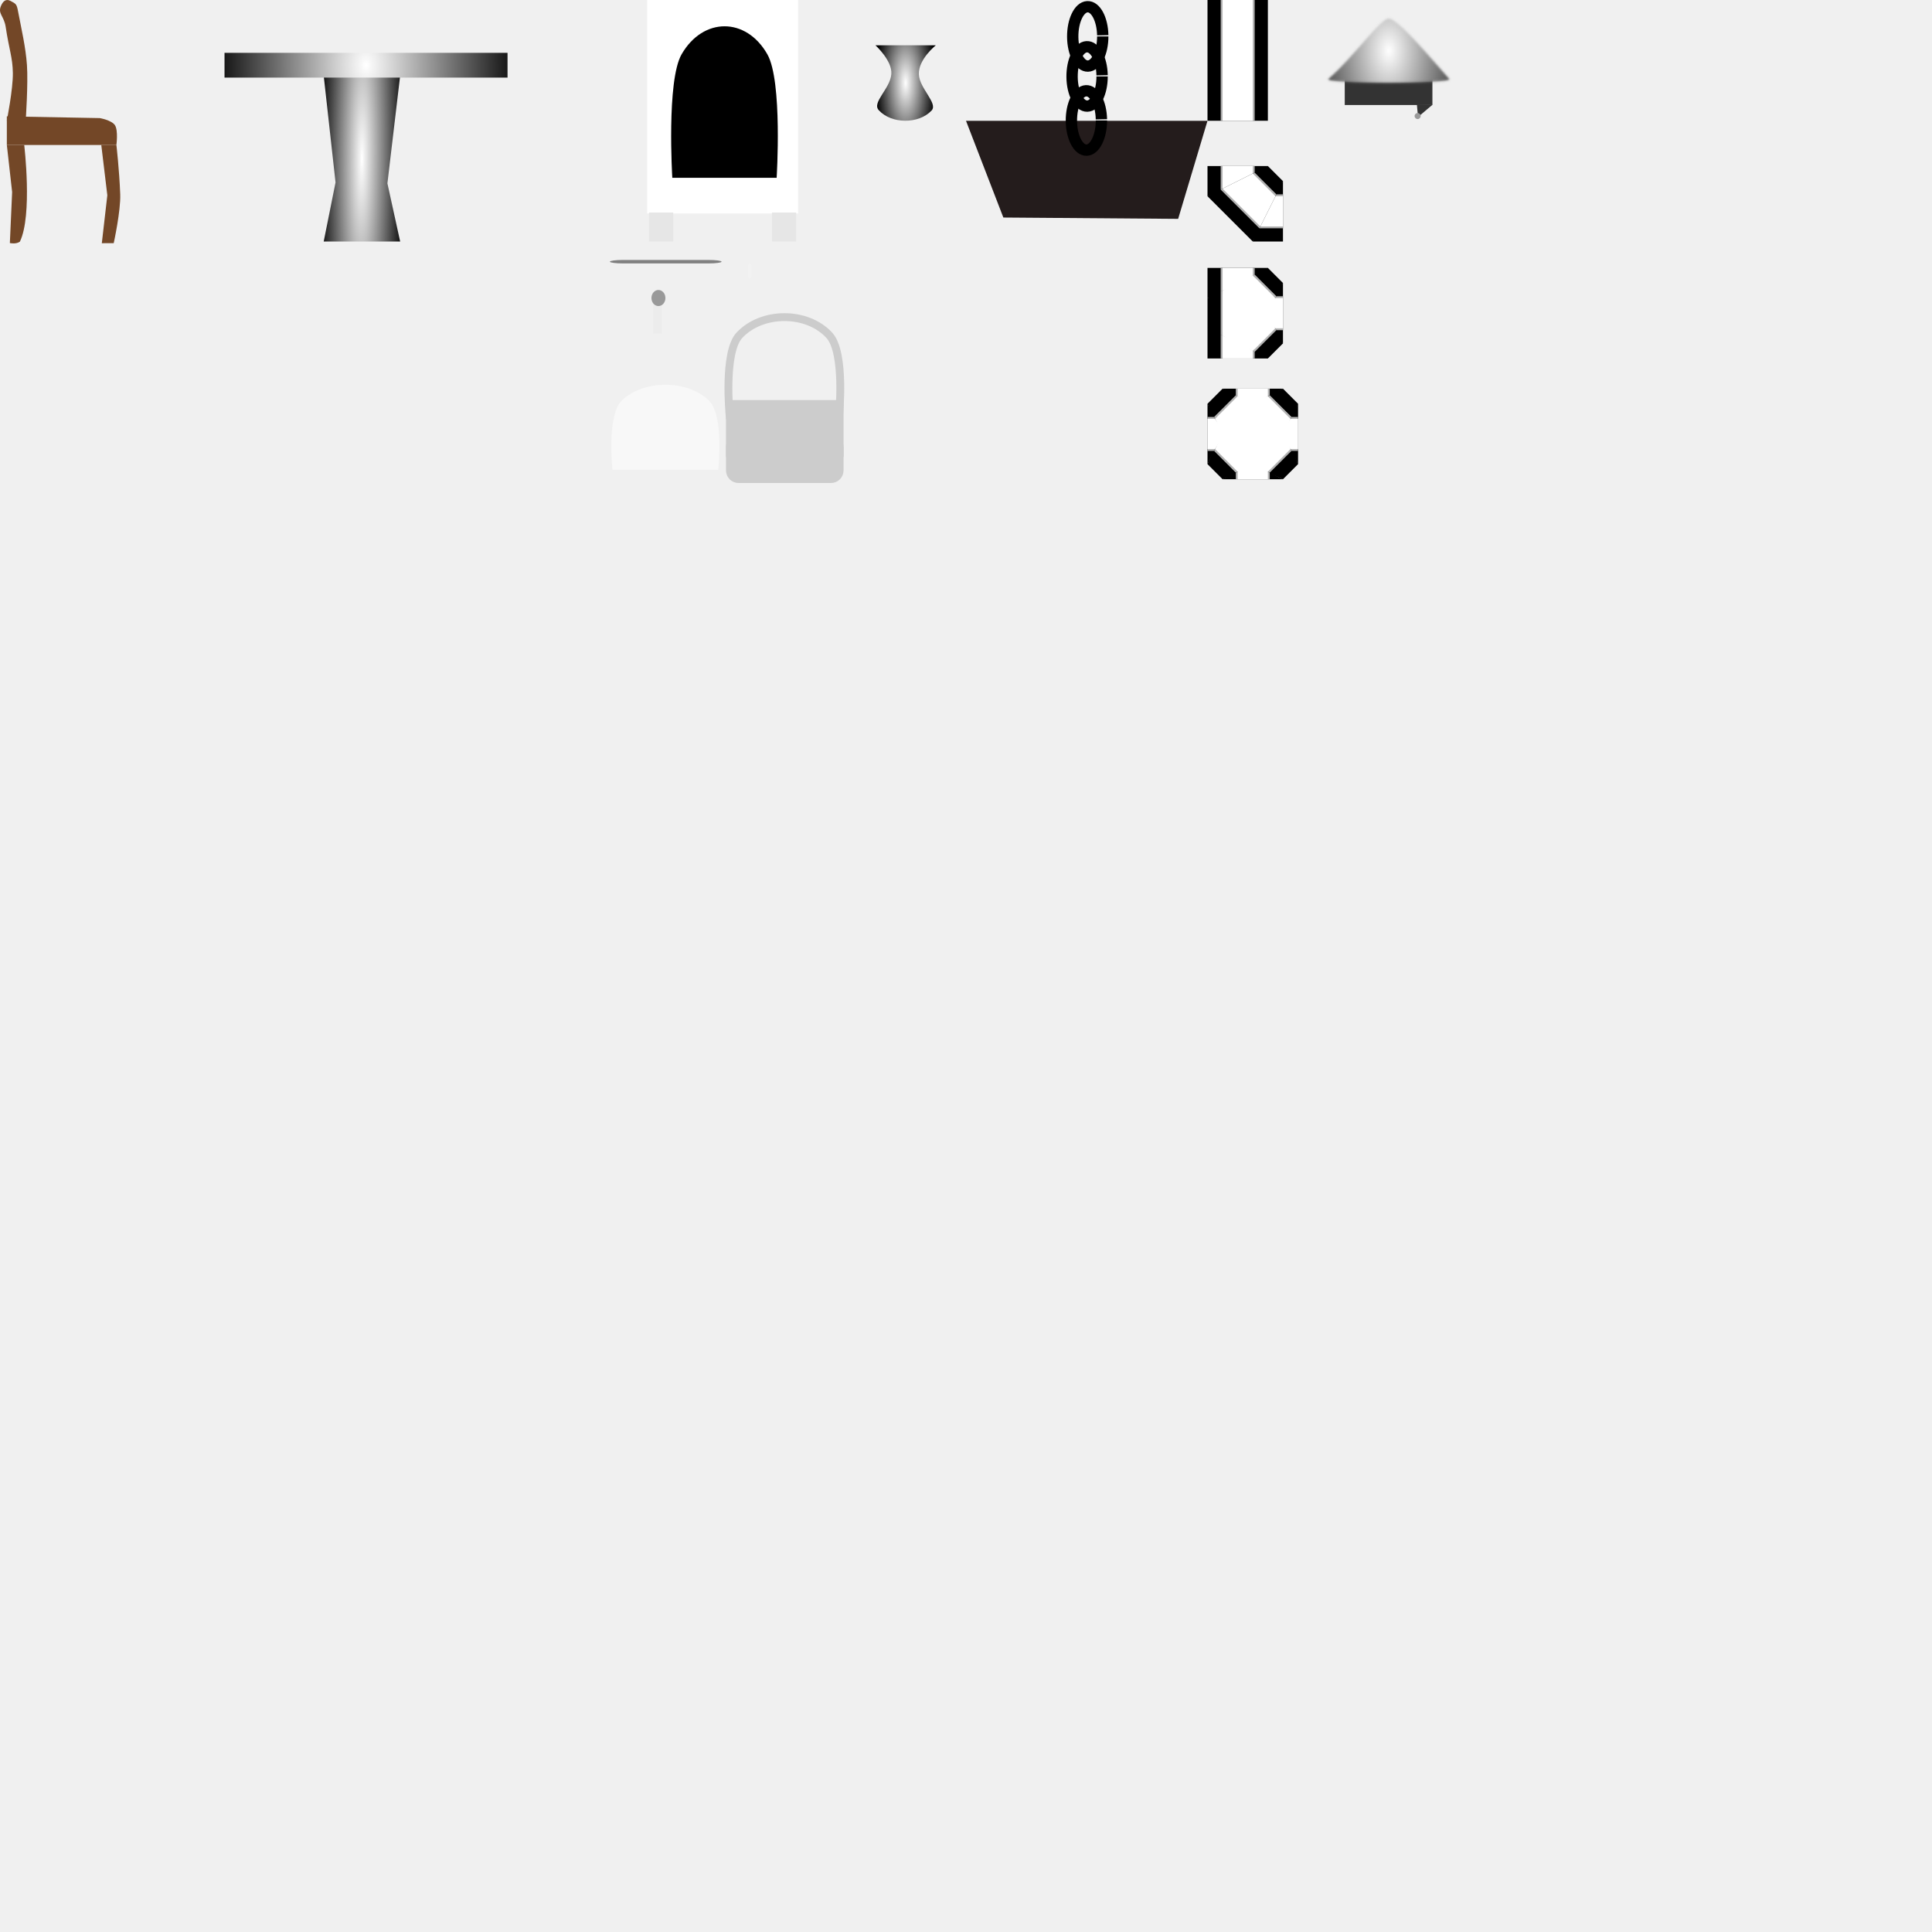
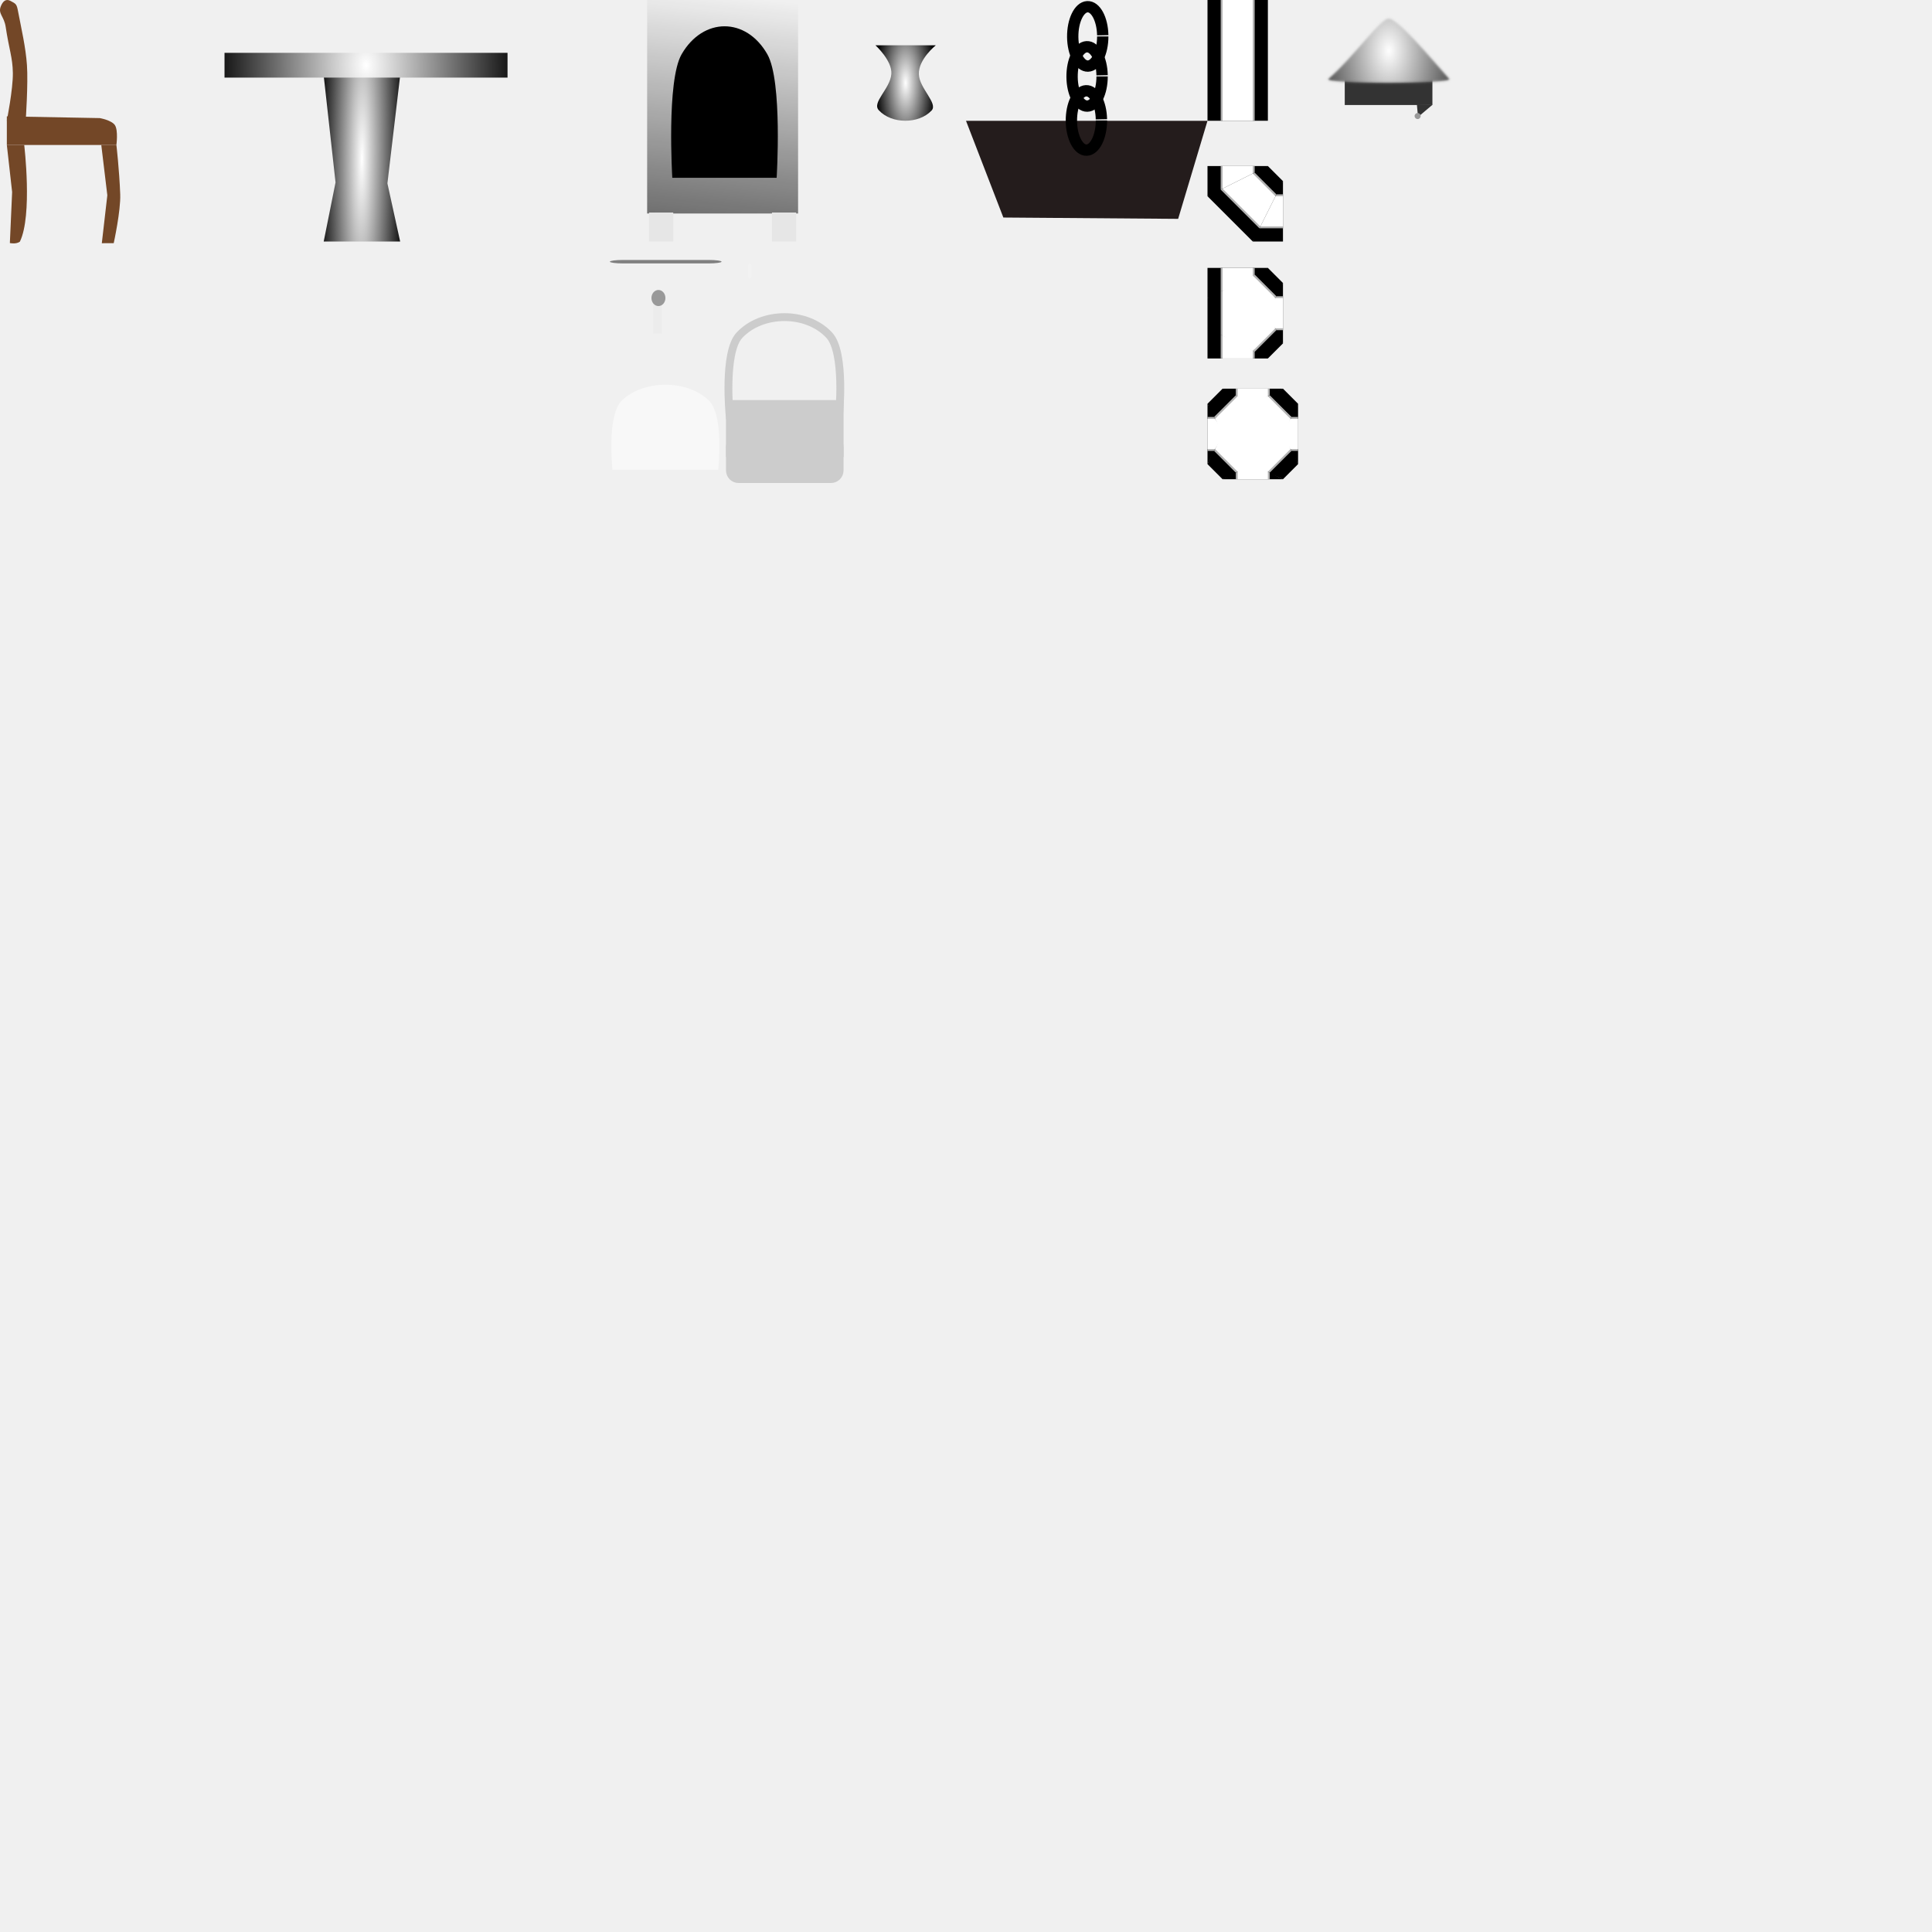
<svg xmlns="http://www.w3.org/2000/svg" xmlns:xlink="http://www.w3.org/1999/xlink" width="1024" height="1024" viewBox="0 0 1024 1024" id="svg2" version="1.1">
  <defs id="defs4">
+     <linearGradient id="linearGradient3445">
+       <stop style="stop-color:#000000;stop-opacity:1;" offset="0" id="stop3447" />
+       <stop style="stop-color:#000000;stop-opacity:0;" offset="1" id="stop3449" />
+     </linearGradient>
    <linearGradient id="linearGradient4480">
      <stop style="stop-color:#ffffff;stop-opacity:1" offset="0" id="stop4482" />
      <stop style="stop-color:#000000;stop-opacity:1" offset="1" id="stop4484" />
    </linearGradient>
    <linearGradient id="linearGradient4458">
      <stop style="stop-color:#ffffff;stop-opacity:1" offset="0" id="stop4460" />
      <stop style="stop-color:#000000;stop-opacity:1" offset="1" id="stop4462" />
    </linearGradient>
    <filter style="color-interpolation-filters:sRGB" id="filter4321">
      <feColorMatrix values="0.469 0.83 0.47 0.05 0 0.469 0.83 0.47 0.05 0 0.469 0.83 0.47 0.05 0 0 0 0 1 0 " id="feColorMatrix4323" result="fbSourceGraphic" />
      <feColorMatrix result="fbSourceGraphicAlpha" in="fbSourceGraphic" values="0 0 0 -1 0 0 0 0 -1 0 0 0 0 -1 0 0 0 0 1 0" id="feColorMatrix4325" />
      <feColorMatrix id="feColorMatrix4327" values="0.47 0.83 0.47 0.05 0 0.47 0.83 0.47 0.05 0 0.47 0.83 0.47 0.05 0 0 0 0 1 0 " in="fbSourceGraphic" />
    </filter>
    <radialGradient xlink:href="#linearGradient4171" id="radialGradient4179" cx="189.83" cy="84.423" fx="189.83" fy="84.423" r="20.257" gradientTransform="matrix(1.139558,0.01163471,-0.09401826,9.208573,-16.55496,-667.1984)" gradientUnits="userSpaceOnUse" />
    <linearGradient id="linearGradient4171">
      <stop style="stop-color:#ffffff;stop-opacity:1" offset="0" id="stop4173" />
      <stop style="stop-color:#000000;stop-opacity:1" offset="1" id="stop4175" />
    </linearGradient>
    <radialGradient xlink:href="#linearGradient4181" id="radialGradient4187" cx="194" cy="34.928" fx="194" fy="34.928" r="75" gradientTransform="matrix(0.999832,-0.01832939,0.02666669,1.454615,-0.898819,15.67825)" gradientUnits="userSpaceOnUse" />
    <linearGradient id="linearGradient4181">
      <stop style="stop-color:#ffffff;stop-opacity:1" offset="0" id="stop4183" />
      <stop style="stop-color:#1d1713;stop-opacity:1" offset="1" id="stop4185" />
    </linearGradient>
    <filter style="color-interpolation-filters:sRGB;" id="filter4217">
      <feColorMatrix values="0.21 0.72 0.072 0 0 0.21 0.72 0.072 0 0 0.21 0.72 0.072 0 0 0 0 0 1 0 " id="feColorMatrix4219" />
    </filter>
    <filter style="color-interpolation-filters:sRGB;" id="filter4221">
      <feColorMatrix values="0.21 0.72 0.072 0 0 0.21 0.72 0.072 0 0 0.21 0.72 0.072 0 0 0 0 0 1 0 " id="feColorMatrix4223" />
    </filter>
    <radialGradient xlink:href="#linearGradient4458" id="radialGradient4466" cx="736.084" cy="55.214" fx="736.084" fy="55.214" r="32.084" gradientTransform="matrix(1.573018,-5.7958e-7,9.2643693e-7,2.514411,-421.7896,-83.61567)" gradientUnits="userSpaceOnUse" />
    <filter style="color-interpolation-filters:sRGB" id="filter4476" x="-0.028" width="1.055" y="-0.052" height="1.104">
      <feGaussianBlur stdDeviation="0.737" id="feGaussianBlur4478" />
    </filter>
    <radialGradient xlink:href="#linearGradient4480" id="radialGradient4488" cx="480" cy="72.362" fx="480" fy="72.362" r="16" gradientTransform="matrix(1,2.5099969e-7,-6.9024985e-7,2.750003,4.9948012e-5,-126.6342)" gradientUnits="userSpaceOnUse" />
+     <linearGradient xlink:href="#linearGradient3445" id="linearGradient3451" x1="384" y1="249.362" x2="407" y2="28.362" gradientUnits="userSpaceOnUse" />
  </defs>
  <g id="layer1" transform="translate(0,-28.36216)">
    <path style="fill:url(#radialGradient4179);fill-opacity:1;stroke:none;stroke-opacity:1;filter:url(#filter4217)" d="m 171.572,68.485 40.514,0 -6.752,57.071 6.752,30.808 -40.514,0 6.27,-31.313 z" id="rect4150" />
    <rect style="fill:url(#radialGradient4187);fill-opacity:1;stroke:none;stroke-opacity:1;filter:url(#filter4221)" id="rect4148" width="150" height="13.131" x="119" y="56.363" />
    <rect style="opacity:1;fill:#333333;fill-opacity:1;stroke:none;stroke-width:4;stroke-opacity:1" id="rect4393" width="46.459" height="15.864" x="712.748" y="68.158" />
-     <rect style="fill:#ffffff;fill-opacity:1;stroke:none;stroke-opacity:1" id="rect4153" width="80" height="113.163" x="343" y="28.362" />
+     <rect style="fill:url(#linearGradient3451);fill-opacity:1;stroke:none;stroke-opacity:1" id="rect4153" width="80" height="113.163" x="343" y="28.362" />
    <path style="fill:#000000;fill-opacity:1;stroke:none;stroke-opacity:1" d="m 361.272,57.122 c 11.362,-19.697 34.123,-19.826 45.432,-2e-6 8.139,14.269 4.938,65.468 4.938,65.468 l -55.309,0 c 0,0 -3.157,-51.433 4.938,-65.468 z" id="rect4172" />
    <path style="opacity:0.5;fill:#ffffff;fill-opacity:1;stroke:none;stroke-opacity:1" d="m 329.623,240.597 c 11.523,-11.061 34.606,-11.134 46.076,0 8.255,8.013 5.008,36.765 5.008,36.765 l -56.093,0 c 0,0 -3.202,-28.883 5.008,-36.765 z" id="rect4172-9" />
    <rect style="fill:#cccccc;stroke:#cccccc;stroke-width:3.472;stroke-opacity:1" id="rect3467-5" width="58.836" height="26.725" x="386.53" y="242.141" ry="0" />
    <path style="fill:#734727;fill-opacity:1;stroke:none;stroke-opacity:1" d="M 0.407,31.762 C 1.48,29.026 3.123,27.591 5.451,28.787 c 3.191,1.639 3.402,1.798 4.166,5.836 1.767,9.342 3.991,18.644 4.665,28.187 0.693,9.81 -0.661,29.523 -0.661,29.523 l -10.011,0 c 0,0 3.323,-16.758 3.204,-25.278 -0.116,-8.287 -1.998,-12.361 -3.803,-24.448 C 2.162,36.925 -1.14,35.7 0.407,31.762 Z" id="rect4136" />
    <path style="fill:#734727;fill-opacity:1;stroke:none;stroke-opacity:1" d="m 3.626,90.035 49.256,0.92 c 0,0 6.332,1.098 8.047,3.781 1.805,2.825 0.763,10.473 0.763,10.473 l -58.066,0 z" id="rect4138" />
    <path style="fill:#734727;fill-opacity:1;stroke:none;stroke-opacity:1" d="m 3.626,105.208 9.21,0 c 0,0 4.48,37.299 -2.309,51.263 -2.159,1.465 -5.3,0.707 -5.3,0.707 l 1.201,-27.033 z" id="rect4140" />
    <path style="fill:#734727;fill-opacity:1;stroke:none;stroke-opacity:1" d="m 53.683,105.208 8.009,0 c 0,0 1.522,12.875 2.028,26.147 0.331,8.675 -3.442,25.88 -3.442,25.88 l -6.313,0.035 2.922,-25.394 z" id="rect4142" />
    <rect style="fill:#e6e6e6;fill-opacity:1;stroke:none;stroke-opacity:1" id="rect4155" width="12.84" height="15.354" x="343.988" y="141.008" />
    <rect style="fill:#e6e6e6;fill-opacity:1;stroke:none;stroke-opacity:1" id="rect4155-8" width="12.84" height="15.354" x="409.153" y="141.008" />
    <path style="fill:url(#radialGradient4488);fill-opacity:1;stroke:none;stroke-opacity:1" d="m 464,52.362 32,0 c 0,0 -9.311,7.442 -8.996,15.38 0.297,7.505 10.329,15.414 6.734,19.225 -6.851,7.263 -21.195,7.184 -27.959,-0.186 -3.833,-4.176 6.069,-11.314 6.658,-19.223 C 472.963,60.493 464,52.362 464,52.362 Z" id="rect4187" />
    <path style="fill:#241c1c;fill-opacity:1;stroke:none;stroke-opacity:1" d="m 512,92.383 128,0 -15.556,51.979 -92.645,-0.707 z" id="rect4206" />
    <path style="fill:none;fill-opacity:1;stroke:#000000;stroke-width:6;stroke-opacity:1" id="path4226" d="m 583.778,92.203 a 7.958,15.737 0 0 1 -7.881,15.736 7.958,15.737 0 0 1 -8.034,-15.43 7.958,15.737 0 0 1 7.725,-16.036 7.958,15.737 0 0 1 8.184,15.118" />
    <path style="fill:none;fill-opacity:1;stroke:#000000;stroke-width:6;stroke-opacity:1" id="path4226-5" d="m 584.139,68.868 a 7.958,15.737 0 0 1 -7.881,15.736 7.958,15.737 0 0 1 -8.034,-15.43 7.958,15.737 0 0 1 7.725,-16.036 7.958,15.737 0 0 1 8.184,15.118" />
    <path style="fill:none;fill-opacity:1;stroke:#000000;stroke-width:6;stroke-opacity:1" id="path4226-6" d="m 584.485,47.655 a 7.958,15.737 0 0 1 -7.881,15.736 7.958,15.737 0 0 1 -8.034,-15.43 7.958,15.737 0 0 1 7.725,-16.036 7.958,15.737 0 0 1 8.184,15.118" />
    <path style="fill:url(#radialGradient4466);fill-opacity:1;fill-rule:evenodd;stroke:none;stroke-width:1px;stroke-linecap:butt;stroke-linejoin:miter;stroke-opacity:1;filter:url(#filter4476)" d="m 704.105,70.184 c -3.174,2.762 66.443,2.739 64,0 -10.041,-11.258 -26.815,-31.646 -32,-32 -4.292,-0.293 -18.397,20.164 -32,32 z" id="path4257" />
    <rect style="fill:#000000;fill-opacity:1;stroke:none;stroke-opacity:1" id="rect4136-3-9-0-5" width="32" height="64" x="-672" y="28.362" transform="scale(-1,1)" />
    <rect style="fill:#b3b3b3;fill-opacity:1;stroke:none;stroke-opacity:1" id="rect4136-3-9-00" width="18" height="64" x="-665" y="28.362" transform="scale(-1,1)" />
    <rect style="fill:#ffffff;fill-opacity:1;stroke:none;stroke-opacity:1" id="rect4136-3-8" width="16" height="64" x="-664" y="28.362" transform="scale(-1,1)" />
    <path style="fill:#000000;fill-opacity:1;stroke:none;stroke-opacity:1" d="m 672,116.362 -32,0 0,16 23.711,-7.323 z" id="rect4136-3-9-0-5-5" />
    <path style="fill:#b3b3b3;fill-opacity:1;stroke:none;stroke-opacity:1" d="m 665,116.362 -18,0 0,12.5 11.272,-1.812 L 665,119.862 Z" id="rect4136-3-9-00-7" />
    <path style="fill:#ffffff;fill-opacity:1;stroke:none;stroke-opacity:1" d="m 664,116.362 -16,0 0,12 8.997,-1.737 L 664,120.362 Z" id="rect4136-3-8-82" />
    <path style="fill:#000000;fill-opacity:1;stroke:none;stroke-opacity:1" d="m 680,124.362 0,32 -16,0 6.066,-19.215 z" id="rect4136-3-9-0-5-5-2" />
    <path style="fill:#b3b3b3;fill-opacity:1;stroke:none;stroke-opacity:1" d="m 680,131.362 0,18 -12.5,-10e-6 2.566,-12.71 6.434,-5.29 z" id="rect4136-3-9-00-7-2" />
    <path style="fill:#ffffff;fill-opacity:1;stroke:none;stroke-opacity:1" d="m 680,132.362 0,16 -12,0 2.265,-10.124 L 676,132.362 Z" id="rect4136-3-8-82-0" />
    <path style="fill:#000000;fill-opacity:1;stroke:none;stroke-opacity:1" d="m 672,116.362 -32,16 24,24 16,-32 z" id="rect4136-3-9-0-5-1" />
    <path style="fill:#b3b3b3;fill-opacity:1;stroke:none;stroke-opacity:1" d="m 676.5,131.362 -11.5,-11.5 -18,9 20.5,20.5 z" id="rect4136-3-9-00-8" />
    <path style="fill:#ffffff;fill-opacity:1;stroke:none;stroke-opacity:1" d="m 664,120.362 -16,8 20,20 8,-16 z" id="rect4136-3-8-3" />
    <path style="fill:#000000;fill-opacity:1;stroke:none;stroke-opacity:1" d="m 680,210.362 -3.5,-7 -8.695,3.487 -2.805,8.013 7,3.5 z" id="rect4136-3-9-0-5-1-1-1" />
    <path style="fill:#000000;fill-opacity:1;stroke:none;stroke-opacity:1" d="m 640,202.362 7,3.5 2.103,-12.995 -2.103,-10.005 -7,3.5 z" id="rect4136-3-9-0-5-1-1-5" />
    <path style="fill:#000000;fill-opacity:1;stroke:none;stroke-opacity:1" d="m 672,218.362 -32,0 0,-16 20.321,1.597 z" id="rect4136-3-9-0-5-5-7-0" />
    <path style="fill:#000000;fill-opacity:1;stroke:none;stroke-opacity:1" d="m 672,170.362 -32,0 0,16 20.075,-3.778 z" id="rect4136-3-9-0-5-5-7" />
    <path style="fill:#b3b3b3;fill-opacity:1;stroke:none;stroke-opacity:1" d="m 665,170.362 -18,0 0,12.5 13.556,-4.324 L 665,173.862 Z" id="rect4136-3-9-00-7-6" />
    <path style="fill:#ffffff;fill-opacity:1;stroke:none;stroke-opacity:1" d="m 664,170.362 -16,0 0,12 9.08,-3.113 L 664,174.362 Z" id="rect4136-3-8-82-5" />
    <path style="fill:#000000;fill-opacity:1;stroke:none;stroke-opacity:1" d="m 680,178.362 0,32 -7.105,-7.901 -0.895,-8.099 1.209,-7.026 z" id="rect4136-3-9-0-5-5-2-7" />
    <path style="fill:#b3b3b3;fill-opacity:1;stroke:none;stroke-opacity:1" d="m 680,185.362 0,18 -3.5,-10e-6 -5.451,-9.1 5.451,-8.9 z" id="rect4136-3-9-00-7-2-7" />
    <path style="fill:#ffffff;fill-opacity:1;stroke:none;stroke-opacity:1" d="m 680,186.362 0,16 -4,0 -6.203,-8.25 L 676,186.362 Z" id="rect4136-3-8-82-0-7" />
    <path style="fill:#000000;fill-opacity:1;stroke:none;stroke-opacity:1" d="m 672,170.362 -7,3.5 3.811,6.467 7.689,5.033 3.5,-7 z" id="rect4136-3-9-0-5-1-1" />
    <path style="fill:#b3b3b3;fill-opacity:1;stroke:none;stroke-opacity:1" d="m 676.5,185.362 -11.5,-11.5 -1,0.5 5.015,6.167 6.985,5.833 z" id="rect4136-3-9-00-8-8" />
    <path style="fill:#b3b3b3;fill-opacity:1;stroke:none;stroke-opacity:1" d="m 647,182.862 0,23 1,0.5 1.803,-12.844 L 648,182.362 Z" id="rect4136-3-9-00-8-8-61" />
    <path style="fill:#b3b3b3;fill-opacity:1;stroke:none;stroke-opacity:1" d="m 665,218.362 -18,0 0,-12.5 11.178,2.734 6.822,6.266 z" id="rect4136-3-9-00-7-6-8" />
    <path style="fill:#b3b3b3;fill-opacity:1;stroke:none;stroke-opacity:1" d="m 665,214.862 11.5,-11.5 -0.5,-1 -5.915,3.511 L 664,214.362 Z" id="rect4136-3-9-00-8-8-6" />
    <path style="fill:#ffffff;fill-opacity:1;stroke:none;stroke-opacity:1" d="m 664,174.362 -16,8 0,24 16,8 12,-12 -4,-8 4,-8 z" id="rect4136-3-8-3-8" />
    <path style="fill:#ffffff;fill-opacity:1;stroke:none;stroke-opacity:1" d="m 664,218.362 -16,0 0,-12 8.695,3.196 7.305,4.804 z" id="rect4136-3-8-82-5-1" />
    <path style="fill:#000000;fill-opacity:1;stroke:none;stroke-opacity:1" d="m 648,282.362 7.801,-3.099 -12.502,-12.602 -3.3,7.701 z" id="rect4136-3-9-0-5-1-1-18-17" />
    <path style="fill:#b3b3b3;fill-opacity:1;stroke:none;stroke-opacity:1" d="m 643.5,267.362 11.5,11.5 2.202,-0.5 L 644,265.361 Z" id="rect4136-3-9-00-8-8-4-2" />
    <path style="fill:#000000;fill-opacity:1;stroke:none;stroke-opacity:1" d="m 688,274.362 -3.2,-8.102 -12.702,12.602 7.901,3.5 z" id="rect4136-3-9-0-5-1-1-1-5" />
    <path style="fill:#b3b3b3;fill-opacity:1;stroke:none;stroke-opacity:1" d="m 673,278.862 11.5,-11.5 -0.6,-2.202 -12.701,13.102 z" id="rect4136-3-9-00-8-8-6-2" />
    <path style="fill:#000000;fill-opacity:1;stroke:none;stroke-opacity:1" d="m 680,234.362 -7.901,2.999 13.103,12.802 2.799,-7.801 z" id="rect4136-3-9-0-5-1-1-18" />
    <path style="fill:#b3b3b3;fill-opacity:1;stroke:none;stroke-opacity:1" d="m 684.5,249.362 -11.5,-11.5 -1.701,0.6 13.002,12.801 z" id="rect4136-3-9-00-8-8-4" />
    <path style="fill:#000000;fill-opacity:1;stroke:none;stroke-opacity:1" d="m 640,242.362 2.999,7.801 13.403,-13.002 L 648,234.362 Z" id="rect4136-3-9-0-5-1-1-18-1" />
    <path style="fill:#000000;fill-opacity:1;stroke:none;stroke-opacity:1" d="m 688,242.362 0,32 -8,-16 z" id="rect4136-3-9-0-5-5-2-7-1" />
    <path style="fill:#b3b3b3;fill-opacity:1;stroke:none;stroke-opacity:1" d="m 688,249.362 0,18 -3.5,-1e-5 -4.5,-9 4.5,-9 z" id="rect4136-3-9-00-7-2-7-0" />
    <path style="fill:#ffffff;fill-opacity:1;stroke:none;stroke-opacity:1" d="m 688,250.362 0,16 -4,0 -5.416,-7.717 L 684,250.362 Z" id="rect4136-3-8-82-0-7-8" />
    <path style="fill:#ffffff;fill-opacity:1;stroke:none;stroke-opacity:1" d="m 672,238.362 -8,4 -8,-4 0,40 8,-4 8,4 12,-12 -4,-8 4,-8 z" id="rect4136-3-8-3-8-7" />
    <path style="fill:#000000;fill-opacity:1;stroke:none;stroke-opacity:1" d="m 680,282.362 -32,0 16,-8 z" id="rect4136-3-9-0-5-5-2-7-1-6" />
    <path style="fill:#b3b3b3;fill-opacity:1;stroke:none;stroke-opacity:1" d="m 673,282.362 -18,0 10e-6,-3.5 9,-4.5 9,4.5 z" id="rect4136-3-9-00-7-2-7-0-8" />
    <path style="fill:#ffffff;fill-opacity:1;stroke:none;stroke-opacity:1" d="m 672,282.362 -16,10e-6 -10e-6,-4 8.142,-5.841 7.858,5.841 z" id="rect4136-3-8-82-0-7-8-2" />
    <path style="fill:#000000;fill-opacity:1;stroke:none;stroke-opacity:1" d="m 648,234.362 32,0 -16,8 z" id="rect4136-3-9-0-5-5-2-7-1-6-2" />
    <path style="fill:#b3b3b3;fill-opacity:1;stroke:none;stroke-opacity:1" d="m 655,234.362 18,0 -10e-6,3.5 -9,4.5 -9,-4.5 z" id="rect4136-3-9-00-7-2-7-0-8-2" />
    <path style="fill:#b3b3b3;fill-opacity:1;stroke:none;stroke-opacity:1" d="m 655,237.862 -11.5,11.5 0.4,2.202 13.402,-13.402 z" id="rect4136-3-9-00-8-8-4-0" />
    <path style="fill:#ffffff;fill-opacity:1;stroke:none;stroke-opacity:1" d="m 656,234.362 16,0 2e-5,4 -8.708,6.266 -7.292,-6.266 z" id="rect4136-3-8-82-0-7-8-2-1" />
    <path style="fill:#ffffff;fill-opacity:1;stroke:none;stroke-opacity:1" d="m 656,278.362 8,-4 8,4 0,-40 -8,4 -8,-4 -12,12 4,8 -4,8 z" id="rect4136-3-8-3-8-7-1" />
    <path style="fill:#000000;fill-opacity:1;stroke:none;stroke-opacity:1" d="m 640,242.362 0,32 8,-16 z" id="rect4136-3-9-0-5-5-2-7-1-2" />
    <path style="fill:#b3b3b3;fill-opacity:1;stroke:none;stroke-opacity:1" d="m 640,249.362 0,18 3.5,-1e-5 4.5,-9 -4.5,-9 z" id="rect4136-3-9-00-7-2-7-0-81" />
    <path style="fill:#ffffff;fill-opacity:1;stroke:none;stroke-opacity:1" d="m 640,250.362 0,16 4,0 5.133,-8.142 L 644,250.362 Z" id="rect4136-3-8-82-0-7-8-7" />
    <rect style="fill:#cccccc;stroke:#cccccc;stroke-width:3.198;stroke-opacity:1" id="rect3467" width="59.1" height="22.581" x="386.398" y="260.182" ry="5.044" />
    <rect style="fill:#ececec;fill-opacity:1;stroke:none;stroke-opacity:1" id="rect4175" width="4.444" height="16.285" x="346.267" y="188.877" />
    <path style="fill:none;fill-opacity:1;stroke:#cccccc;stroke-width:4.16;stroke-opacity:1" d="m 391.895,206.06 c 11.917,-12.782 35.789,-12.866 47.65,0 8.537,9.26 5.179,42.485 5.179,42.485 l -58.009,0 c 0,0 -3.312,-33.377 5.179,-42.485 z" id="rect4172-9-9" />
    <ellipse style="fill:#999999;fill-opacity:1;stroke:none;stroke-opacity:1" id="path4177" cx="348.983" cy="186.318" rx="3.704" ry="4.265" />
    <path style="fill:#333333;fill-opacity:1;fill-rule:evenodd;stroke:none;stroke-width:1px;stroke-linecap:butt;stroke-linejoin:miter;stroke-opacity:1" d="m 750.975,83.731 0.599,6.645 7.614,-6.434 z" id="path4423" />
    <rect style="opacity:1;fill:#808080;fill-opacity:1;stroke:none;stroke-width:4;stroke-opacity:1" id="rect4299-7-0" width="1.841" height="59.207" x="-167.985" y="323.243" ry="6.872" transform="matrix(0,-1,1,0,0,0)" />
    <rect style="opacity:1;fill:#f2f2f2;fill-opacity:1;stroke:none;stroke-width:4;stroke-opacity:1" id="rect4299-1" width="1.732" height="8.013" x="396.528" y="168.008" ry="0.93" />
    <circle style="opacity:1;fill:#999999;fill-opacity:1;stroke:none;stroke-width:4;stroke-opacity:1" id="path4419" cx="751.376" cy="89.867" r="1.603" />
  </g>
</svg>
